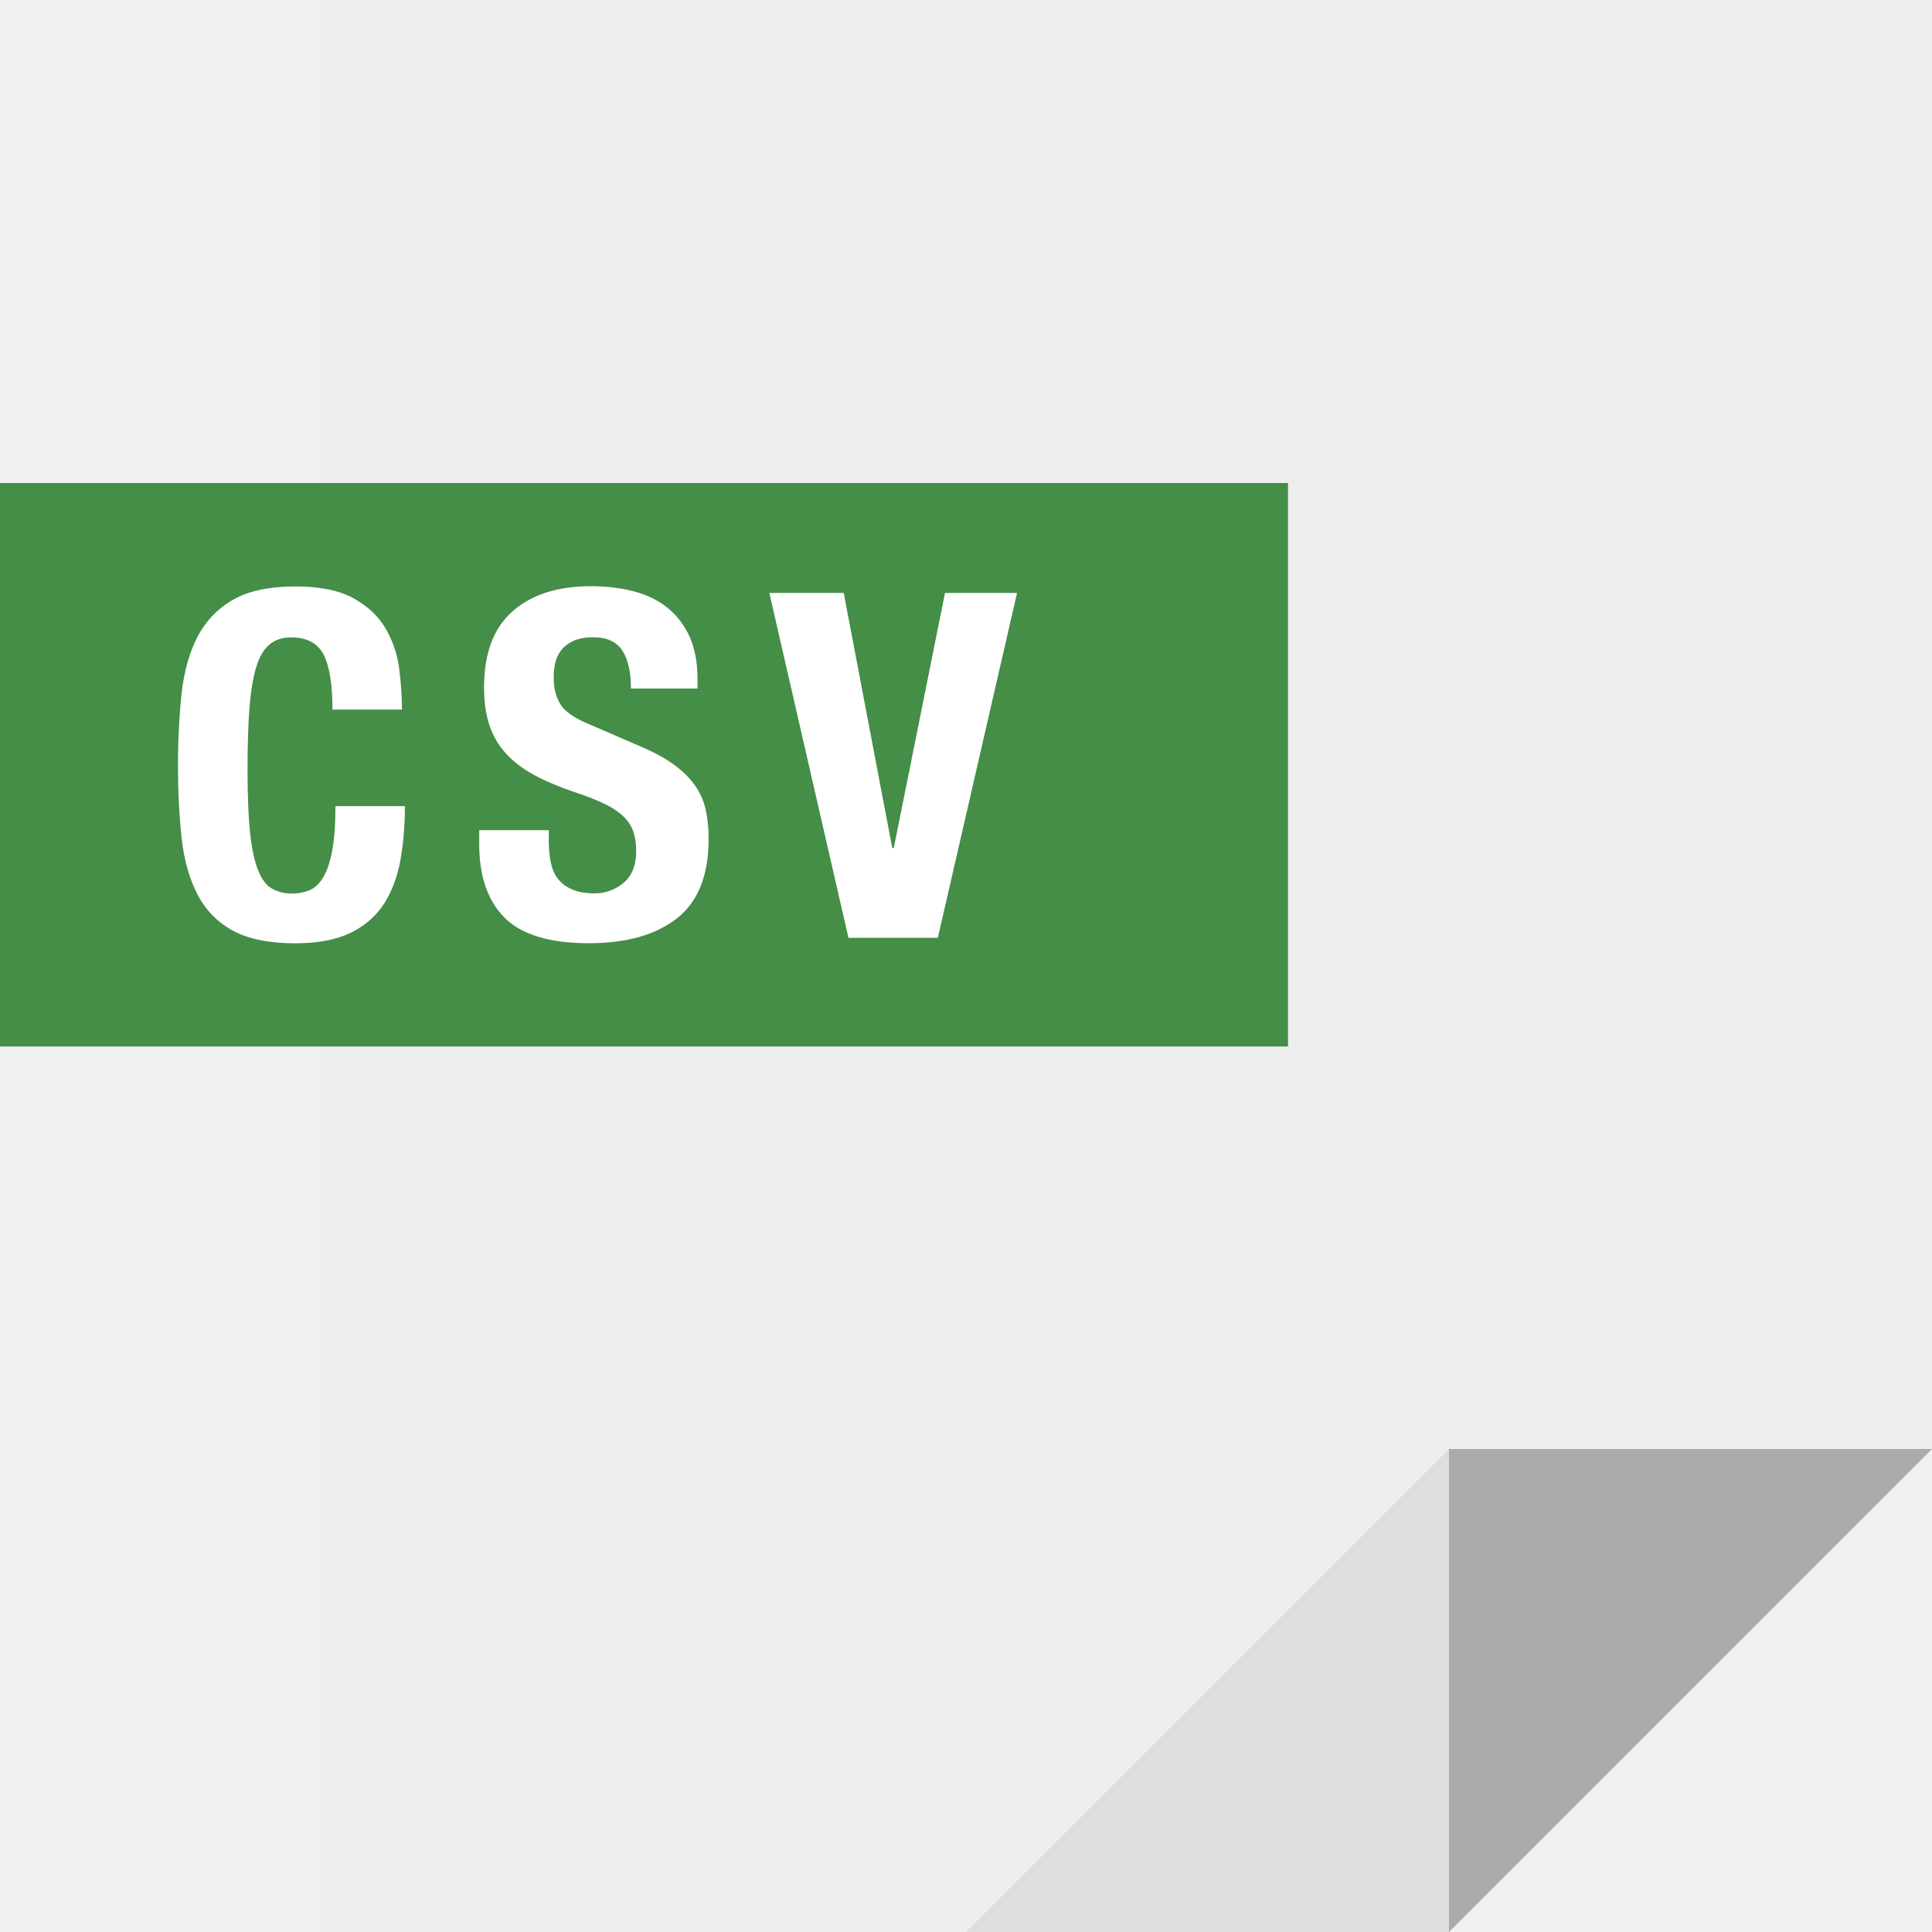
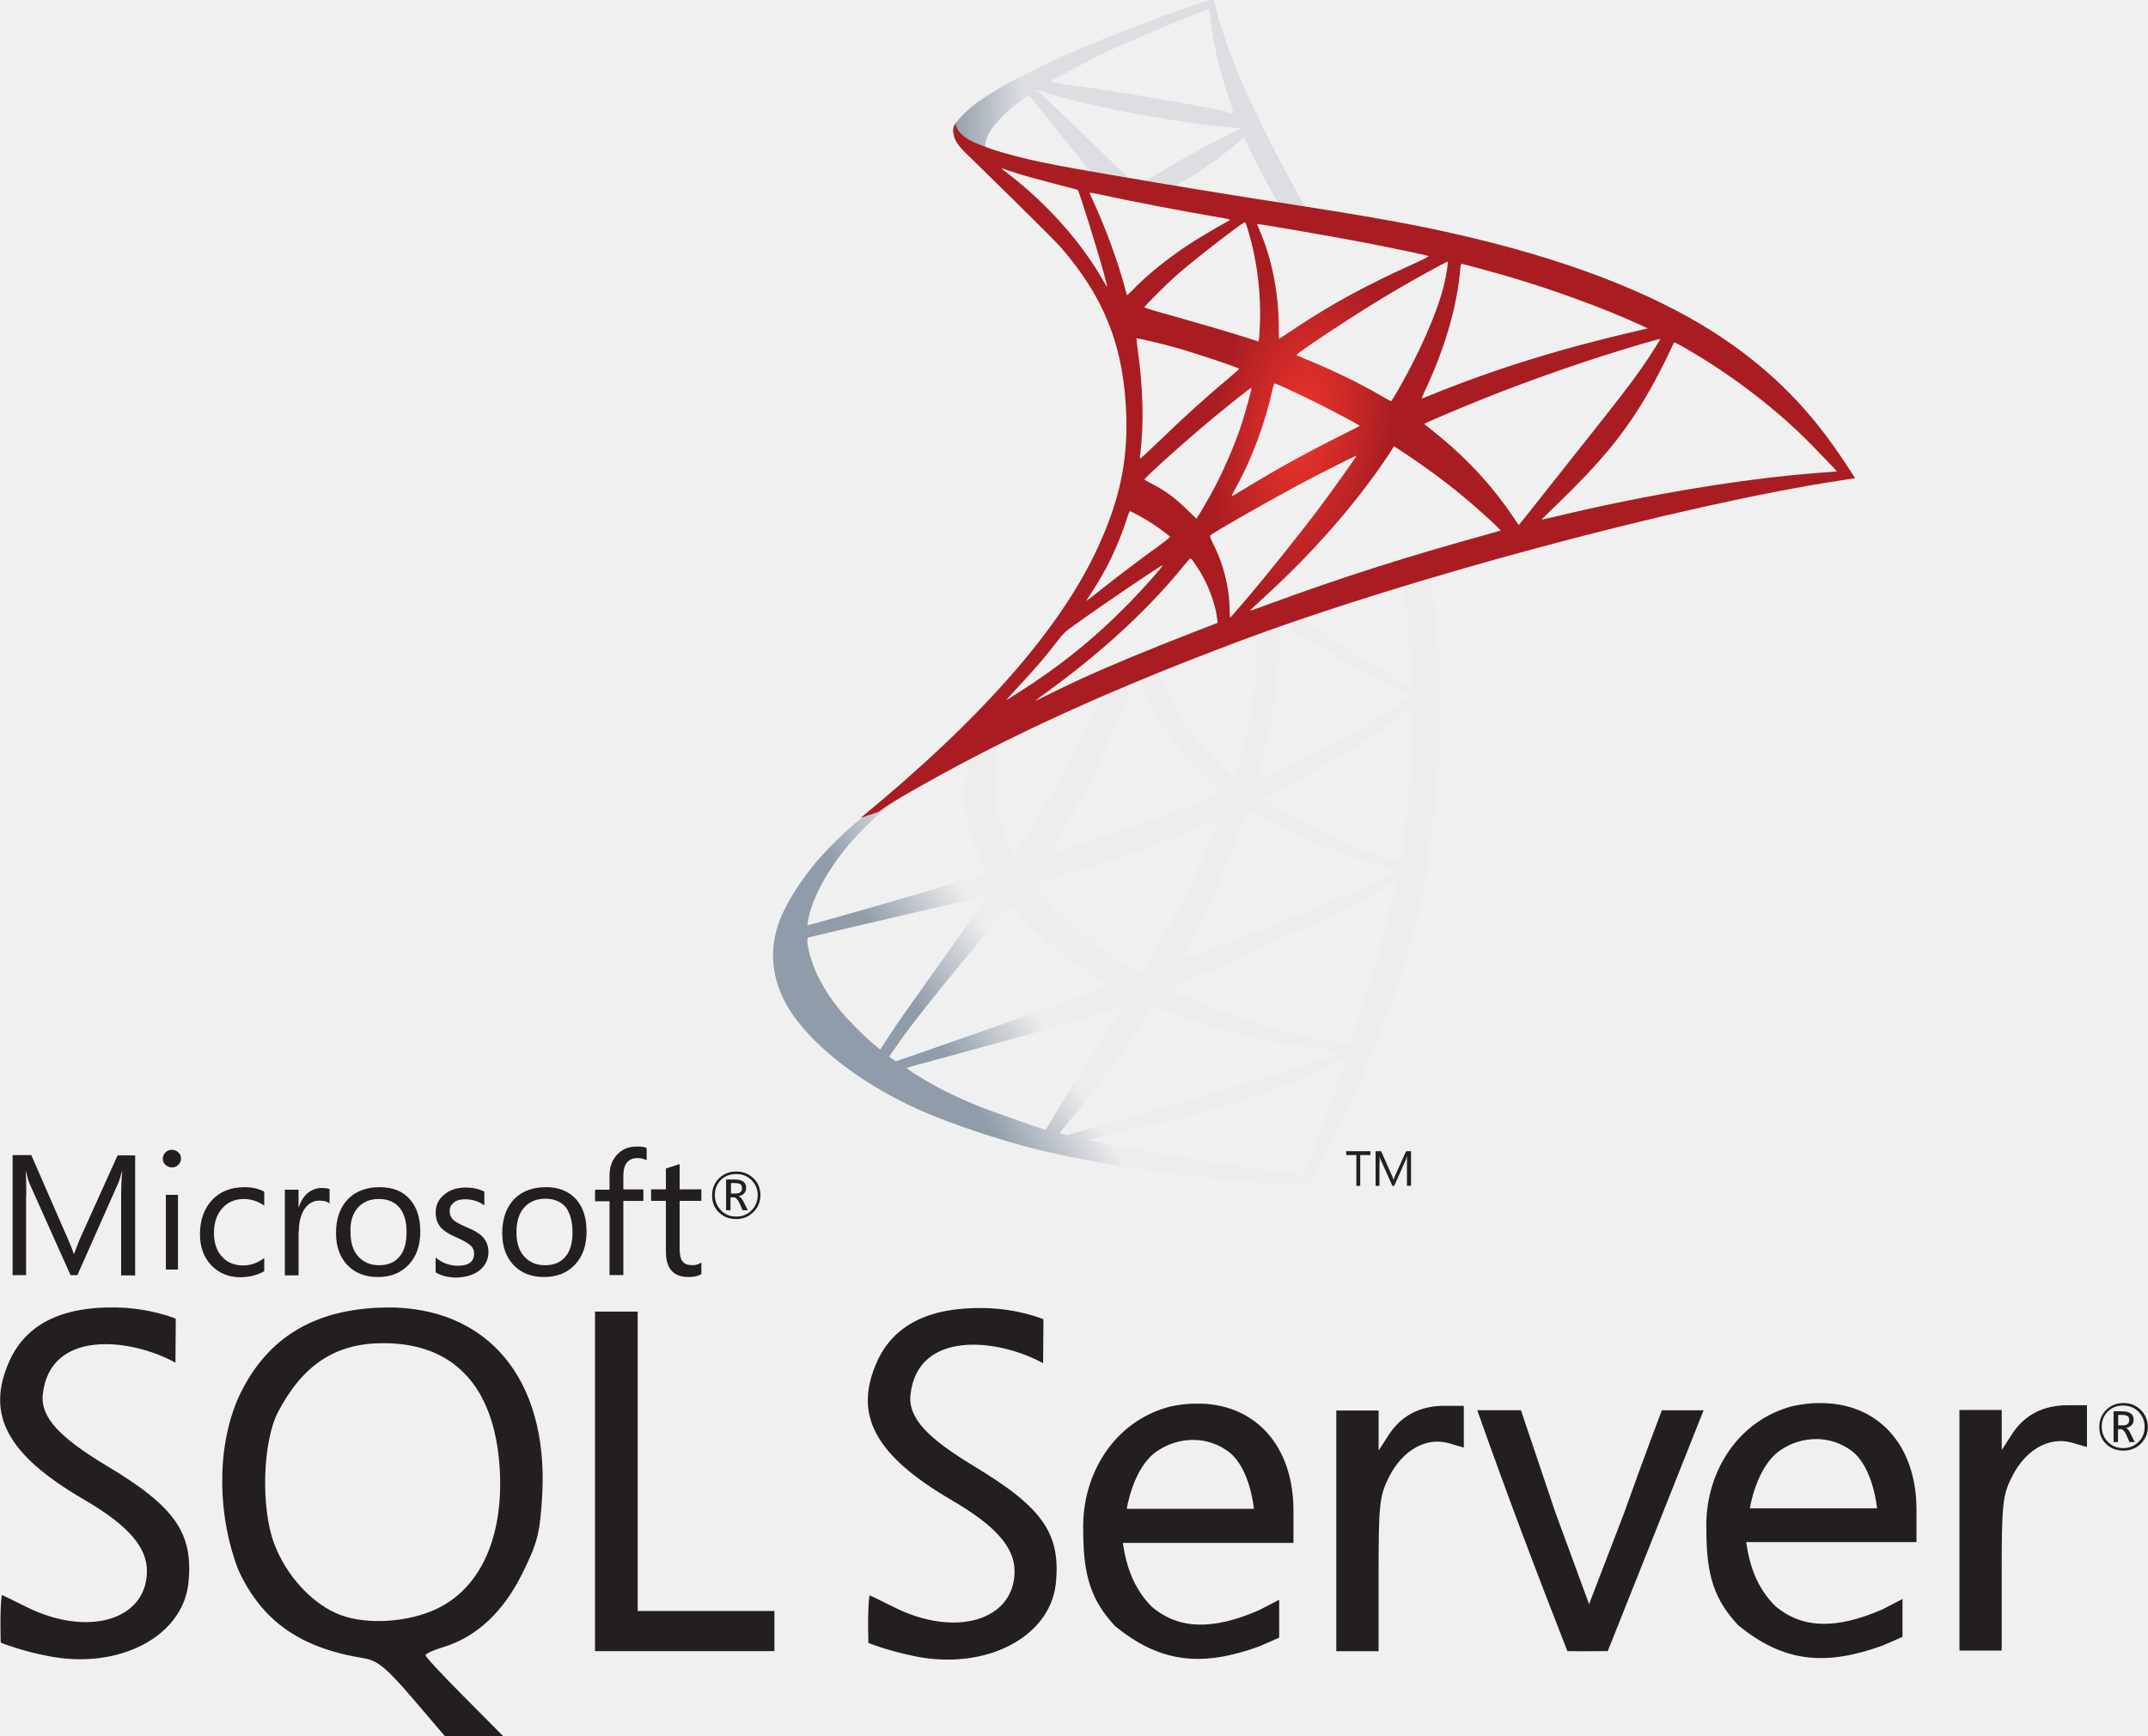
- <svg xmlns="http://www.w3.org/2000/svg" version="1.1" id="Capa_1" x="0px" y="0px" viewBox="0 0 384 384" style="enable-background:new 0 0 384 384;" xml:space="preserve">
-   <polygon style="fill:#EFEEEE;" points="64,0 64,384 288,384 384,288 384,0 " />
-   <polygon style="fill:#ABABAB;" points="288,288 288,384 384,288 " />
-   <polygon style="fill:#DEDEDD;" points="192,384 288,384 288,288 " />
-   <path style="fill:#448E47;" d="M0,96v112h256V96L0,96L0,96z" />
-   <g>
-     <path style="fill:#FFFFFF;" d="M64.32,130.112c-1.184-2.288-3.344-3.424-6.48-3.424c-1.728,0-3.152,0.464-4.272,1.408   c-1.12,0.928-2,2.416-2.64,4.496s-1.088,4.8-1.344,8.176c-0.272,3.36-0.384,7.472-0.384,12.336c0,5.184,0.176,9.376,0.528,12.576   c0.336,3.2,0.896,5.664,1.632,7.44s1.664,2.96,2.784,3.552c1.12,0.608,2.416,0.928,3.888,0.928c1.216,0,2.352-0.208,3.408-0.624   s1.968-1.248,2.736-2.496c0.784-1.248,1.392-3.008,1.824-5.28c0.448-2.272,0.672-5.264,0.672-8.976H80.48   c0,3.696-0.288,7.232-0.864,10.56s-1.664,6.24-3.216,8.736c-1.584,2.48-3.776,4.432-6.624,5.84   c-2.848,1.408-6.544,2.128-11.088,2.128c-5.168,0-9.312-0.848-12.368-2.496c-3.072-1.664-5.424-4.064-7.056-7.2   s-2.688-6.88-3.168-11.232c-0.464-4.336-0.72-9.152-0.72-14.384c0-5.184,0.256-9.968,0.72-14.352   c0.48-4.368,1.552-8.144,3.168-11.28c1.648-3.12,3.984-5.584,7.056-7.344c3.056-1.744,7.2-2.64,12.368-2.64   c4.944,0,8.816,0.8,11.664,2.4c2.848,1.6,4.976,3.632,6.368,6.096s2.304,5.12,2.64,7.968c0.352,2.848,0.528,5.52,0.528,8.016H66.08   C66.08,136,65.488,132.368,64.32,130.112z" />
-     <path style="fill:#FFFFFF;" d="M109.072,167.008c0,1.6,0.144,3.056,0.384,4.352c0.272,1.312,0.736,2.416,1.44,3.312   c0.704,0.912,1.664,1.616,2.848,2.128c1.168,0.496,2.672,0.768,4.448,0.768c2.128,0,4.016-0.688,5.712-2.064   c1.68-1.376,2.544-3.52,2.544-6.384c0-1.536-0.224-2.864-0.624-3.984c-0.416-1.12-1.104-2.128-2.064-3.008   c-0.976-0.912-2.24-1.712-3.792-2.448s-3.504-1.488-5.808-2.256c-3.056-1.024-5.712-2.16-7.968-3.376   c-2.24-1.2-4.112-2.624-5.616-4.272c-1.504-1.632-2.608-3.52-3.312-5.664c-0.704-2.16-1.056-4.624-1.056-7.456   c0-6.784,1.888-11.824,5.664-15.152c3.76-3.328,8.96-4.992,15.552-4.992c3.072,0,5.904,0.336,8.496,1.008s4.832,1.744,6.72,3.264   c1.888,1.504,3.36,3.424,4.416,5.744c1.04,2.336,1.584,5.136,1.584,8.4v1.92h-13.232c0-3.264-0.576-5.776-1.712-7.552   c-1.152-1.744-3.072-2.64-5.76-2.64c-1.536,0-2.816,0.24-3.84,0.672c-1.008,0.448-1.84,1.04-2.448,1.776s-1.04,1.616-1.264,2.576   c-0.24,0.96-0.336,1.952-0.336,2.976c0,2.128,0.448,3.888,1.344,5.328c0.896,1.456,2.816,2.784,5.76,3.984l10.656,4.608   c2.624,1.152,4.768,2.352,6.416,3.616c1.664,1.248,3.008,2.592,3.984,4.032c0.992,1.44,1.68,3.008,2.064,4.752   c0.384,1.712,0.576,3.648,0.576,5.744c0,7.232-2.096,12.496-6.288,15.792c-4.192,3.296-10.032,4.96-17.52,4.96   c-7.808,0-13.392-1.696-16.768-5.088c-3.36-3.392-5.024-8.256-5.024-14.592v-2.784h13.824L109.072,167.008L109.072,167.008z" />
-     <path style="fill:#FFFFFF;" d="M177.344,168.544h0.304l10.176-50.688h14.32L186.4,186.4h-17.76l-15.728-68.544h14.784   L177.344,168.544z" />
+ <svg xmlns="http://www.w3.org/2000/svg" width="2500" height="2021" viewBox="0 0 1478.201 1195.111">
+   <g transform="matrix(.569 0 0 .569 199.451 -82.735)">
+     <linearGradient id="a" gradientUnits="userSpaceOnUse" x1="-2901.952" y1="923.573" x2="-2061.249" y2="1420.331" gradientTransform="matrix(.1234 0 0 -.1234 1158.33 1550.273)">
+       <stop offset="0" stop-color="#909ca9" />
+       <stop offset="1" stop-color="#ededee" />
+     </linearGradient>
+     <path fill="url(#a)" d="M1410.773 814.195l-286.9 93.683-249.599 110.161-69.829 18.435c-17.784 16.916-36.431 34.049-56.599 51.397-22.119 19.082-42.72 36.433-58.553 49.008-17.564 13.88-43.587 39.902-56.814 56.38-19.735 24.721-35.348 50.96-42.071 71.13-11.928 36.433-6.07 73.297 16.916 107.346 29.492 43.369 88.261 87.606 156.785 117.749 34.916 15.4 93.683 35.132 137.92 46.19 73.512 18.651 215.771 38.819 294.054 41.857 15.828.65 37.082.65 37.947 0 1.737-1.088 13.881-24.289 27.979-53.129 48.142-98.238 82.838-190.402 101.703-269.119 11.276-47.706 20.166-111.246 26.019-186.492 1.521-21.036 2.169-91.514.868-115.37-1.953-39.033-5.423-70.692-10.84-101.703-.868-4.555-1.088-8.676-.652-8.892.865-.65 3.467-1.517 38.815-11.712l-7.153-16.912v-.005h.004zm-65.49 38.386c2.602 0 9.539 66.573 11.273 108.646.436 8.89.216 14.745-.216 14.745-1.733 0-36.649-20.599-61.583-36.212-21.687-13.663-62.888-40.988-69.393-46.192-2.173-1.517-1.957-1.733 15.828-7.807 30.14-10.194 101.706-33.18 104.091-33.18zm-146.161 48.143c1.953 0 6.937 2.816 18.865 10.191 44.671 27.974 105.393 61.805 131.415 73.083 8.022 3.469 8.887 2.166-9.542 14.746-39.468 26.889-88.697 53.344-148.983 80.018-10.624 4.771-19.514 8.456-19.73 8.456-.432 0 .865-5.418 2.598-11.925 14.53-54.001 22.772-108.647 23.208-152.452.216-21.687.216-21.687 2.169-22.334-.436.217-.22.217 0 .217zm-30.142 11.492c1.297 1.299.432 49.877-1.304 63.104-3.903 31.662-9.975 61.153-19.947 94.335-2.386 8.018-4.558 14.745-4.987 15.177-.872 1.083-30.581-27.975-40.339-39.251-16.916-19.518-30.141-39.035-39.9-58.117-4.988-9.759-12.793-28.84-12.144-29.492 3.469-2.385 117.753-46.622 118.621-45.756zm-141.826 55.731c.216 0 .432 0 .652.216.432.434 1.953 3.905 3.254 7.807 6.937 18.867 22.548 46.624 35.997 64.407 14.746 19.518 34.048 40.334 50.091 53.996 5.207 4.337 9.975 8.456 10.624 9.108 1.304 1.302 1.737 1.083-33.612 14.53-40.981 15.613-85.656 31.226-136.835 47.706a6825.474 6825.474 0 0 0-36.643 11.928c-1.955.652-1.303-.434 4.335-9.323 25.371-39.686 63.97-117.536 85.657-172.618 3.687-9.542 7.373-19.082 8.025-21.251.868-3.038 1.95-4.121 4.768-5.64 1.518-.43 3.038-.866 3.687-.866zm-43.367 17.999c.649.436-10.411 23.637-21.254 44.889-21.036 40.985-44.022 81.323-74.815 130.331-5.204 8.456-10.19 16.265-10.842 17.132-1.083 1.519-1.519 1.083-4.988-5.638-7.373-14.53-13.447-33.181-16.699-50.313-3.254-16.916-2.602-46.406 1.086-64.621 2.816-13.444 2.602-13.227 9.107-16.481 27.757-14.095 117.537-56.166 118.405-55.299zm374.073 15.182v9.107c0 48.359-5.204 114.716-12.797 163.077-1.301 8.456-2.389 15.393-2.602 15.613 0 0-6.288-1.733-13.661-3.905-32.527-10.193-67.875-25.156-99.754-42.718-21.038-11.494-51.612-30.363-50.743-31.231.213-.215 9.323-4.986 19.947-10.625 42.509-22.118 83.274-45.972 118.622-69.609 13.229-8.892 33.176-23.202 37.518-27.107l3.47-2.602zm-537.802 64.185c.867 0 .65 1.735-.651 9.542-.868 5.64-1.951 16.049-2.382 23.202-1.739 31.662 3.469 55.084 19.082 87.177 4.337 8.892 7.809 16.265 7.589 16.48-1.519 1.303-145.074 43.375-190.183 55.734-13.444 3.685-25.152 6.939-26.024 7.153-1.515.436-1.733.22-1.083-3.47 4.987-31.875 29.276-73.512 63.104-108.644 22.554-23.419 40.554-37.08 71.347-54.648 22.119-12.575 56.165-31.439 58.767-32.309.002-.217.218-.217.434-.217zm338.295 60.503c.216-.216 5.42 2.605 11.708 6.29 46.408 26.891 111.03 51.83 166.108 64.623l4.991 1.086-6.941 3.899c-28.84 16.049-123.606 55.515-220.538 91.732-14.098 5.202-27.975 10.409-30.581 11.492-2.602 1.083-4.988 1.735-4.988 1.519 0-.22 3.906-7.809 8.89-17.132 27.107-50.744 54.433-112.547 68.311-155.485 1.739-4.12 2.82-7.805 3.04-8.024zm-34.48 11.278c.22.221-1.517 4.771-3.687 9.975-18.865 45.756-43.59 95.636-75.249 151.583-8.022 14.314-14.746 25.808-14.966 25.808-.213 0-6.721-3.906-14.527-8.676-45.976-28.192-86.743-62.888-113.414-96.501l-3.905-4.771 19.732-5.422c70.696-19.298 130.762-40.116 190.4-65.704 8.459-3.471 15.4-6.292 15.616-6.292zm214.253 74.815s.217.217 0 0c.216 4.988-10.844 49.661-19.953 81.969-7.589 27.107-14.098 48.361-26.022 85.874-5.204 16.485-9.755 30.143-9.975 30.143-.216 0-1.517-.216-2.818-.647-64.405-11.714-122.089-27.977-176.303-49.661-15.182-6.074-36.866-15.833-38.167-16.916-.432-.438 12.58-6.506 29.06-13.663 98.669-43.154 201.024-92.164 236.153-113.196 4.119-2.603 7.373-3.903 8.025-3.903zm-494.646 16.916c.434.432-27.107 40.118-65.709 94.114-13.444 18.867-29.057 40.985-34.911 49.225-5.856 8.241-14.746 21.253-19.734 29.06l-9.112 14.096-9.759-8.24c-11.494-9.544-31.442-29.927-40.333-41.204-18.651-23.201-31.226-47.706-36.214-70.04-2.386-10.411-2.386-15.618-.22-16.265 3.252-.867 61.153-14.53 115.37-27.11 30.143-6.937 65.054-15.177 77.632-18.213 12.579-3.041 22.774-5.423 22.99-5.423zm27.756 10.626l6.937 7.806c31.231 34.914 63.108 60.724 101.708 83.272 6.941 3.906 12.144 7.373 11.708 7.594-1.514 1.083-134.016 48.136-195.385 69.389-34.478 12.143-62.888 21.901-63.102 21.901-.216 0-2.169-1.299-4.341-2.818l-3.901-2.82 6.288-9.106c20.383-29.493 45.976-61.803 101.707-129.028l38.381-46.19zm173.053 123.822c.213-.215 9.755 3.252 21.464 7.594 28.195 10.624 50.527 17.345 80.456 24.936 36.866 9.326 90.211 18.434 121.657 21.035 4.771.432 7.373.868 6.505 1.519-1.521.868-33.395 11.494-56.816 18.867-37.302 11.708-151.149 45.32-243.962 71.995-17.132 4.987-31.879 9.108-32.746 9.323-2.166.436-9.325-1.519-9.325-2.386 0-.431 5.204-7.153 11.494-14.527 31.225-37.3 62.238-78.935 88.044-118.403 7.154-10.846 13.229-19.736 13.229-19.953zm-38.17 1.087c.216.216-15.179 24.936-42.066 67.439-11.496 17.999-24.291 38.383-28.846 45.54-4.337 6.939-10.842 17.784-14.527 23.854l-6.29 11.061-3.252-.868c-7.809-2.169-62.672-21.471-77.202-27.325-18-7.157-36.649-15.829-50.529-23.202-17.346-9.326-39.03-23.206-37.297-23.637.433-.216 30.143-8.243 65.922-17.999 94.984-25.809 147.678-40.77 182.161-51.612 6.29-1.952 11.71-3.471 11.926-3.251zm269.985 63.318h.216c.868 2.171-34.26 99.755-47.06 130.547-2.815 6.939-3.896 8.677-5.417 8.456-3.687-.213-54.646-7.37-85.66-11.925-53.994-8.24-144.641-24.073-167.409-29.275l-5.204-1.083 32.307-7.378c69.396-15.613 102.791-24.069 136.619-34.478 42.722-13.011 85.011-29.276 127.729-49.225 6.722-3.037 12.361-5.422 13.879-5.639z" />
+     <linearGradient id="b" gradientUnits="userSpaceOnUse" x1="-2882.7" y1="10288.81" x2="-2206.249" y2="10288.81" gradientTransform="matrix(.1234 0 0 -.1234 1158.33 1550.273)">
+       <stop offset="0" stop-color="#939fab" />
+       <stop offset="1" stop-color="#dcdee1" />
+     </linearGradient>
+     <path fill="url(#b)" d="M1114.983 145.414c-4.771-.647-81.757 27.11-131.415 47.275-67.01 27.327-119.052 53.351-151.148 75.899-11.925 8.461-26.891 23.422-29.273 29.276-.867 2.169-1.303 4.771-1.303 7.373l29.06 27.541 69.175 22.119 164.594 29.493 188.228 32.312 1.953-16.264c-.649 0-1.085-.216-1.73-.216l-24.728-3.905-4.984-8.89c-25.59-45.107-53.781-101.056-70.261-138.789-12.793-29.276-24.938-63.102-31.662-87.391-3.687-14.746-4.119-15.613-6.501-15.829v-.005h-.005zm-3.474 11.063h.223c.213.214 1.081 6.29 1.95 13.442 3.683 30.364 10.411 59.635 21.035 91.297 8.022 23.855 8.022 22.555-1.301 19.734-22.119-6.07-121.221-23.202-193-33.177-11.494-1.519-21.253-3.036-21.253-3.252-.867-.867 51.827-28.41 75.031-39.25 29.709-13.665 111.246-47.711 117.315-48.794zm-209.047 97.15l8.461 2.816c45.97 15.616 161.551 37.736 225.31 42.94 7.154.651 13.229 1.303 13.442 1.303.216.216-5.852 3.469-13.661 7.154-30.79 15.397-64.621 34.264-88.042 48.794-6.937 4.335-13.229 7.807-14.094 7.807-.868 0-5.42-.868-10.191-1.519l-8.674-1.303-21.683-21.253c-38.167-37.08-68.094-65.704-79.588-76.549l-11.28-10.19zm-8.671 6.721l30.576 38.168c16.696 21.035 33.611 41.635 37.301 46.187 3.683 4.557 6.721 8.245 6.505 8.461-.868.65-44.236-7.809-67.226-13.011-23.637-5.423-33.395-8.025-47.924-12.577l-11.928-3.905v-3.038c.216-14.53 18.651-36.214 49.877-58.331l2.819-1.954zm259.791 52.046c.869 0 1.95 1.951 4.552 7.806 7.373 16.263 30.364 60.07 35.997 68.526 1.74 2.822 4.771 3.038-25.802-1.95-73.512-11.93-97.152-15.829-97.152-16.263 0-.216 2.169-1.735 4.988-3.254 22.771-12.575 45.756-28.624 66.142-45.756 4.988-4.121 9.542-8.024 10.407-8.676.216-.433.652-.649.868-.433z" />
+     <radialGradient id="c" cx="-14217.448" cy="7277.705" r="898.12" gradientTransform="matrix(-.1185 -.0178 -.036 .237 -198.955 -1314.415)" gradientUnits="userSpaceOnUse">
+       <stop offset="0" stop-color="#ee352c" />
+       <stop offset="1" stop-color="#a91d22" />
+     </radialGradient>
+     <path fill="url(#c)" d="M804.66 294.828s-4.768 7.593-.215 18.87c2.822 6.937 11.061 15.393 20.384 24.069 0 0 96.5 94.114 108.211 107.561 53.344 61.585 76.549 122.305 78.718 206.012 1.301 53.78-8.894 101.054-34.264 155.919-45.106 98.453-140.307 207.098-287.117 327.67l21.472-7.157c13.878-10.411 32.745-21.467 76.982-45.756 102.137-55.952 217.071-107.346 358.028-160.258 202.971-76.335 536.715-165.681 726.676-194.736l19.737-3.038-3.038-4.771c-17.345-26.891-29.276-43.587-43.59-61.369-41.633-51.612-92.157-93.463-153.964-128.161-85.007-47.489-194.956-84.571-334.173-112.112-26.239-5.207-83.923-15.181-130.763-22.337-99.321-15.393-163.51-26.021-234.203-38.165-25.37-4.339-63.323-10.843-88.478-16.263-13.011-2.822-37.947-8.676-57.464-15.398-15.613-6.075-38.168-12.147-42.939-30.58zm55.952 54.216c.214-.214 3.683 1.083 8.24 2.602 8.24 2.816 18.865 6.07 31.446 9.542a1599.47 1599.47 0 0 0 28.624 7.589c13.011 3.251 23.852 6.288 24.068 6.288 1.521 1.519 23.424 71.558 30.797 98.449 2.815 10.195 4.988 18.867 4.771 18.867-.223.22-2.605-3.469-5.423-8.456-25.373-44.673-65.491-89.995-111.899-126.428-6.069-4.333-10.624-8.237-10.624-8.453zm106.692 29.492c1.085 0 5.856.651 11.708 1.951 36.866 8.24 103.008 20.818 145.293 27.975 7.157 1.083 12.797 2.387 12.797 2.818 0 .436-2.605 1.951-5.859 3.688-7.153 3.685-35.997 20.815-45.536 27.322-24.073 16.047-45.756 33.395-61.371 49.008-6.288 6.29-11.712 11.494-11.712 11.494s-1.297-3.685-2.386-8.242c-7.802-30.143-24.069-74.816-38.815-106.258-2.386-4.986-4.339-9.541-4.339-9.973 0 .433 0 .217.22.217zm187.795 35.781c1.301.432 3.47 7.806 7.806 24.069 8.025 31.446 11.712 66.576 10.411 99.321-.436 9.108-.868 17.564-1.304 18.651l-.649 2.166-11.276-3.685c-23.204-7.373-60.935-18.435-93.245-27.541-18.436-4.988-33.395-9.542-33.395-9.975 0-1.303 26.891-28.192 38.383-38.383 21.898-19.303 81.316-65.275 83.269-64.623zm14.963 2.166c.652-.647 89.779 14.746 130.331 22.554 30.145 5.854 73.948 14.963 76.549 16.049 1.301.432-3.254 3.034-17.784 9.539-57.248 25.808-99.754 49.008-142.036 77.202-11.06 7.373-20.386 13.444-20.602 13.444-.216 0-.433-6.287-.433-13.878 0-41.201-8.241-82.838-23.424-117.968-1.517-3.47-2.818-6.722-2.601-6.942zm230.516 45.542c.652.65-2.169 18.217-4.771 28.624-7.806 32.312-28.84 80.24-54.643 125.343-4.558 8.024-8.677 14.53-9.114 14.746-.429.216-6.285-3.038-13.009-6.941-25.154-14.746-53.778-28.624-85.007-41.637-8.671-3.685-16.263-6.723-16.48-7.153-1.521-1.303 68.308-47.493 105.174-69.612 29.276-17.781 76.982-44.239 77.85-43.37zm16.48 2.601c1.953 0 41.421 10.844 62.019 16.916 50.963 15.181 109.512 36.648 147.679 53.996l15.828 7.159-11.056 2.6c-93.245 21.467-173.049 46.192-250.034 77.418-6.289 2.602-11.928 4.771-12.357 4.771-.436 0 1.733-4.987 4.552-11.061 23.204-49.225 38.167-100.62 41.85-144.427.221-4.121.867-7.372 1.519-7.372zm-392.938 90.213c.649-.652 30.793 6.506 47.057 11.056 24.721 6.942 77.198 24.505 77.198 25.808 0 .216-5.853 5.204-12.79 11.278-28.408 23.637-55.734 48.572-88.481 80.234-9.759 9.328-17.997 16.917-18.429 16.917-.436 0-.649-1.304-.436-3.038 4.987-36.433 3.906-83.272-3.034-130.763-.653-6.074-1.302-11.276-1.085-11.492zm633.433.652c.429.431-13.881 22.984-22.988 35.777-13.009 18.649-32.098 43.375-75.252 97.588-22.765 28.622-48.358 60.936-56.812 71.778-8.678 10.842-15.831 19.948-16.051 19.948-.216 0-3.031-3.901-6.069-8.671-24.289-36.433-53.349-68.311-87.829-96.935-6.505-5.423-13.658-11.278-16.044-13.013-2.386-1.734-4.339-3.469-4.339-3.685 0-.649 36.862-16.483 64.841-27.757 49.01-19.952 115.794-43.805 165.892-59.203 26.24-8.239 54.215-16.263 54.651-15.827zm16.696 4.334c.865-.215 6.072 2.387 12.361 6.07 52.697 30.143 104.305 68.962 145.077 108.864 11.492 11.278 39.9 40.77 39.464 40.986 0 0-9.975.867-21.683 1.733-91.296 6.942-208.178 26.239-320.511 53.345-7.589 1.733-14.31 3.252-14.746 3.252-.429 0 8.025-8.456 18.653-18.647 65.922-63.538 96.067-103.656 131.628-175.22 4.986-10.623 9.325-19.731 9.757-20.383-.216 0-.216 0 0 0zm-482.936 49.446c3.038.647 31.229 13.88 52.48 24.503 19.517 9.755 48.794 25.372 50.311 26.671.216.216-10.195 5.638-22.984 11.928-40.772 20.384-75.684 39.682-112.118 61.802-10.408 6.29-19.082 11.497-19.298 11.497-.868 0-.652-.872 5.204-11.497 19.518-35.561 35.129-78.065 44.023-119.486.864-3.252 1.733-5.418 2.382-5.418zm-28.192 5.202c.652.652-6.721 27.323-11.273 41.853-8.894 27.541-23.856 62.02-38.383 88.043-3.474 6.069-8.677 14.961-11.496 19.948l-5.42 8.674-12.144-11.707c-14.094-13.663-25.59-22.12-40.333-29.712-5.859-3.033-10.411-5.638-10.411-6.069 0-1.735 37.082-35.347 65.49-59.635 20.383-17.566 63.321-52.045 63.97-51.395zm172.404 70.913l10.627 6.937c24.282 15.833 52.906 36.866 74.813 55.298 12.357 10.19 36.21 31.662 40.985 36.866l2.598 2.822-17.561 4.986c-99.321 27.538-176.087 52.043-265.649 85.007-9.975 3.685-18.433 6.721-19.085 6.721-1.297 0-2.385 1.083 19.954-19.519 57.251-52.691 107.992-110.812 145.726-167.411l7.592-11.707zm-45.324 11.276c.432.432-29.276 42.284-47.06 65.922-21.251 28.192-58.985 75.465-85.007 106.256-10.84 12.797-20.163 23.422-20.599 23.64-.652.216-.868-3.036-.868-8.024 0-26.242-6.721-54.216-18.433-78.068-4.988-9.975-5.856-12.361-4.768-13.444 4.119-3.688 67.223-39.686 107.123-61.153 26.89-14.312 68.956-35.563 69.612-35.129zm-274.107 67.225c.652 0 5.64 2.6 11.279 5.638 13.878 7.589 26.239 16.046 37.298 25.156.432.432-5.204 4.988-12.577 10.406-20.602 14.746-51.828 38.385-70.041 52.915-19.088 15.18-19.734 15.613-17.568 12.361 14.314-21.903 21.467-34.264 29.06-50.093 6.721-14.094 13.442-30.793 18.213-45.323 1.734-6.289 3.904-11.06 4.336-11.06zm73.083 57.248c1.081-.214 2.386 1.735 8.238 10.411 12.361 18.429 21.903 43.154 24.292 63.104l.429 4.339-29.705 11.494c-53.133 20.599-102.139 40.985-135.322 56.162-9.322 4.339-25.587 12.144-36.211 17.352-10.627 5.418-19.301 9.539-19.301 9.323s6.721-5.204 14.961-11.278c64.844-47.055 121.007-98.669 163.076-150.279 4.555-5.423 8.677-10.411 9.107-10.627l.436-.001zm-33.612 8.242c.868.867-23.853 28.84-40.768 45.971-41.853 42.723-83.273 76.12-134.669 108.649-6.505 4.119-12.359 7.804-13.011 8.24-1.519.867.432-1.303 22.986-25.808 14.314-15.397 25.155-28.408 37.516-44.453 8.24-10.624 9.759-12.143 21.688-20.604 31.878-22.987 105.39-72.864 106.258-71.995z" />
  </g>
+   <path fill="#231F1F" d="M265.747 900.102c-2.276 0-4.553.217-6.809.217-45.975 2.45-76.983 22.683-95.113 62.195-15.506 35.735-13.813 82.446.174 118.4 16.265 35.131 42.547 53.672 86.416 60.675 9.282 1.52 15.506 6.616 33.483 27.606l22.12 25.915h40.118l-26.676-26.892c-14.746-14.745-26.673-27.584-26.673-28.712 0-1.127 5.641-3.599 12.469-5.68 22.51-6.812 41.203-24.202 54.279-50.854 10.583-21.402 12.102-28.018 13.619-54.646 3.969-79.26-37.82-128.813-107.409-128.247l.002.023zm35.173 207.27c-19.517 9.453-47.857 11.34-66.356 4.553-19.127-7.025-37.646-26.889-45.975-49.377-9.259-24.591-7.937-69.956 2.646-90.386 17.023-32.528 39.534-47.49 72.43-47.49 48.792 0 76.549 29.884 80.171 86.048 2.863 46.885-12.838 82.058-42.895 96.632l-.021.02zm693.025-139.568c-16.828 0-29.709 6.811-38.385 20.231l-6.809 10.627v-27.628h-29.123v165.678h29.104v-52.956c0-48.424.604-54.084 7.371-67.335 9.326-18.172 25.371-27.234 40.879-22.897l10.408 3.036v-28.712h-13.445v-.044zm-171.098-1.519c-5.705 0-11.756.76-17.781 2.084-38.971 10.19-60.938 47.489-59.594 85.873 0 32.139 6.244 48.206 21.752 65.057 31.77 26.065 60.502 28.146 99.275 14.161 6.615-2.819 13.814-6.072 13.814-6.072v-26.065l-13.814 7.156c-31.379 13.661-55.016 13.661-73.949-2.43-12.076-12.296-17.391-27.042-19.84-43.868h117.426v-22.339c0-45.539-27.41-74.294-67.313-73.557h.024zm-47.492 72.647s4.338-28.407 20.428-39.554c7.744-5.466 16.633-8.11 25.328-8.11 8.719 0 17.414 2.818 24.592 8.306 14.748 11.341 17.219 39.143 17.219 39.143h-87.566v.215h-.001zm-702.111-29.881c-31.573-19.128-45.582-32.921-43.869-49.185 4.9-44.997 60.503-38.773 91.295-21.749l.219-30.272s-17.024-7.373-41.421-7.764c-37.429-.564-61.63 11.709-72.97 36.691-16.656 36.865-1.908 64.665 51.396 95.677 29.925 17.412 43.152 32.528 43.152 49.008 0 34.047-41.05 45.931-83.401 24.57-8.716-4.337-16.09-7.959-16.48-7.959-1.519 9.651-.736 32.745-.736 32.745s13.012 5.466 32.527 9.236c48.4 9.65 92.445-13.054 96.608-49.919 3.622-34.609-8.893-52.761-56.318-81.104l-.002.025zm1178.454-43.155c-5.682 0-11.711.78-18 2.103-38.924 10.192-60.85 47.492-59.354 85.876 0 32.095 6.225 48.011 21.729 64.838 31.771 26.089 60.504 28.191 99.473 14.184 6.592-2.818 13.77-6.026 13.77-6.026v-26.109l-13.791 7.197c-31.443 13.619-55.082 13.619-73.947-2.471-12.145-12.274-17.414-26.847-19.865-43.871h117.232v-22.336c0-45.321-27.412-74.099-67.313-73.339l.066-.046zm-47.492 72.646s4.381-28.365 20.449-39.729c7.721-5.485 16.611-8.132 25.307-8.132 8.674 0 17.414 2.819 24.594 8.327 14.746 11.342 17.219 39.338 17.219 39.338h-87.545l-.024.196zm-533.809-29.123c-31.573-19.083-45.54-32.92-43.848-49.185 4.9-45.02 60.504-38.773 91.296-21.749l.218-30.272s-17.024-7.374-41.421-7.722c-37.429-.563-61.63 11.711-72.991 36.692-16.633 36.864-1.692 64.666 51.437 95.677 29.884 17.393 43.111 32.312 43.111 48.792 0 34.047-41.029 46.126-83.381 24.569-8.674-4.337-16.046-7.916-16.48-7.916-1.519 9.649-.736 32.746-.736 32.746s12.858 5.27 32.31 9.237c48.445 9.672 92.51-13.012 96.653-49.877 3.6-34.437-8.891-52.587-56.167-80.952v-.04zm752.421-42.005c-16.828 0-29.859 6.829-38.383 20.254l-6.811 10.582v-27.583h-29.123V1136.3h29.102v-52.954c0-48.403.584-54.085 7.375-67.313 9.324-18.15 25.369-27.235 40.875-22.878l10.408 3.035v-28.775h-13.443zm-984.021 41.05V902.941h-29.361v233.728h123.478v-27.604h-94.116v-100.601zm679.015 32.896l-24.201 62.975-23.27-63.322-23.637-70.173h-30.055c19.475 55.212 40.658 111.376 62.02 165.829 9.26.216 18.541 0 27.799 0l32.682-82.058 33.287-83.75h-28.732s-12.688 33.266-25.914 70.521l.021-.022zM506.455 839.251c4.728 0 8.674-1.516 11.927-4.769 3.208-3.211 4.9-6.984 4.9-11.711 0-4.728-1.692-8.675-4.9-11.711-3.253-3.035-7.005-4.555-11.711-4.555-4.769 0-8.717 1.52-11.927 4.728-3.252 3.211-4.727 7.158-4.727 11.712 0 4.771 1.519 8.716 4.727 11.711 3.037 3.034 6.984 4.553 11.711 4.553v.042zm-10.408-26.889c2.818-2.818 6.245-4.121 10.625-4.121 4.121 0 7.548 1.303 10.411 4.121 2.819 2.819 4.337 6.245 4.337 10.409 0 4.163-1.518 7.764-4.337 10.582-2.862 2.817-6.29 4.163-10.411 4.163-4.185 0-7.59-1.301-10.408-4.163-2.819-2.818-4.337-6.419-4.337-10.582 0-4.164 1.301-7.589 4.12-10.409zm7.003 11.928h1.908c1.346 0 2.668 1.3 3.795 3.773l2.279 5.116h3.577l-2.818-5.683c-1.149-2.275-2.276-3.598-3.6-3.969 1.67-.39 2.992-.953 3.947-2.082.952-.974 1.3-2.298 1.3-3.795 0-1.734-.542-3.034-1.69-3.989-1.302-1.084-3.384-1.669-6.074-1.669h-6.026v21.187h3.035v-8.891l.367.002zm0-9.846h2.647c1.908 0 3.253.39 3.99.953.716.564.911 1.303.911 2.646 0 2.45-1.52 3.601-4.337 3.601h-3.252v-7.2h.041zm-485.018 7.958c0-7.373-.216-12.858-.39-16.09h.174c.758 3.814 1.691 6.657 2.45 8.543l28.19 62.975h4.728l28.19-63.538c.761-1.733 1.52-4.337 2.452-7.959h.216c-.563 6.29-.758 11.754-.758 16.112v55.581h9.648v-82.622h-12.1L54.919 852.87c-.955 2.276-2.278 5.683-3.969 10.193h-.392c-.563-2.234-1.886-5.639-3.772-9.803l-25.33-58.053H8.598v82.621h9.281v-55.385l.153-.041zm96.045.154h8.329v51.458h-8.329v-51.458zm4.164-18.868c1.736 0 3.21-.587 4.337-1.734 1.15-1.129 1.91-2.603 1.91-4.337 0-1.692-.565-3.211-1.887-4.337-1.171-1.15-2.668-1.737-4.381-1.737-1.69 0-3.208.587-4.338 1.737-1.146 1.126-1.907 2.645-1.907 4.337 0 1.887.586 3.208 1.907 4.337 1.304 1.147 2.647 1.734 4.338 1.734h.021zm63.54 71.455v-9.066c-4.555 3.405-9.456 5.098-14.53 5.098-6.07 0-10.995-2.081-14.595-6.07-3.577-3.947-5.485-9.436-5.485-16.266 0-7.156 1.908-12.84 5.854-17.177 3.795-4.163 8.719-6.245 14.748-6.245 4.922 0 9.647 1.52 14.009 4.557v-9.65c-3.968-2.082-8.5-3.037-13.619-3.037-9.456 0-16.827 3.037-22.335 8.894-5.466 5.854-8.285 13.813-8.285 23.42 0 8.543 2.45 15.722 7.548 21.209 5.312 5.637 12.102 8.5 20.428 8.5 6.438-.178 11.707-1.523 16.262-4.167zm23.831-27.433c0-6.788 1.518-12.273 4.337-16.049 2.647-3.403 5.855-5.116 9.65-5.116 3.21 0 5.486.585 7.155 1.908v-9.846c-1.3-.563-3.187-.758-5.637-.758-3.405 0-6.439 1.146-9.107 3.253-2.819 2.231-5.074 5.638-6.397 9.975h-.216v-12.08h-9.433v58.985h9.454V847.71h.194zm54.279 31.443c8.892 0 16.048-2.863 21.36-8.543 5.29-5.641 7.936-13.229 7.936-22.686 0-9.647-2.427-17.021-7.372-22.51-4.9-5.483-11.711-8.132-20.603-8.132s-16.048 2.647-21.36 7.764c-5.681 5.641-8.674 13.599-8.674 23.813 0 8.891 2.429 16.265 7.548 21.751 5.29 5.68 12.295 8.521 21.165 8.521v.022zm-13.445-48.055c3.6-3.795 8.329-5.683 14.182-5.683 6.074 0 10.627 1.888 14.01 5.683 3.404 3.969 5.097 9.63 5.097 17.197 0 7.198-1.519 12.859-4.729 16.654-3.208 3.969-7.936 6.071-14.183 6.071-6.071 0-10.777-2.104-14.377-6.071-3.577-3.99-5.291-9.456-5.291-16.654-.368-7.156 1.519-13.01 5.291-17.197zm84.141 42.916c3.599-3.208 5.509-7.155 5.509-12.102 0-4.337-1.52-7.936-4.338-10.777-2.3-2.275-5.854-4.337-10.994-6.419-4.556-1.906-7.374-3.6-8.893-4.923-1.517-1.517-2.45-3.402-2.45-6.071 0-2.45.955-4.337 2.821-5.855 1.908-1.516 4.337-2.253 7.59-2.253 5.096 0 9.454 1.343 13.443 4.185v-9.456c-3.816-1.906-7.958-2.817-12.686-2.817-6.071 0-11.189 1.671-14.964 4.899-3.969 3.212-5.854 7.375-5.854 12.274 0 4.337 1.3 7.938 3.771 10.582 2.082 2.256 5.641 4.556 10.583 6.614 4.729 2.083 7.938 3.968 9.65 5.485 1.691 1.52 2.45 3.405 2.45 5.641 0 5.506-3.772 8.349-11.146 8.349-5.682 0-10.776-1.866-15.333-5.638v10.189c4.121 2.475 9.066 3.601 14.53 3.601 7.005-.368 12.49-2.081 16.264-5.486l.047-.022zm45.019-56.73c-8.893 0-16.048 2.647-21.361 7.764-5.638 5.641-8.674 13.599-8.674 23.813 0 8.891 2.452 16.265 7.547 21.751 5.313 5.68 12.295 8.521 21.187 8.521 9.107 0 16.048-2.861 21.36-8.545 5.313-5.637 7.958-13.227 7.958-22.683 0-9.65-2.472-17.022-7.374-22.509-5.115-5.487-11.927-8.133-20.601-8.133l-.042.021zm18.345 31.012c0 7.198-1.518 12.859-4.727 16.654-3.21 3.969-7.938 6.071-14.184 6.071-6.074 0-10.778-2.104-14.379-6.071-3.577-3.99-5.29-9.456-5.29-16.654 0-7.59 1.888-13.444 5.683-17.393 3.576-3.773 8.306-5.682 14.182-5.682 5.854 0 10.561 1.907 13.964 5.682 3.037 4.163 4.729 9.824 4.729 17.393h.022zm25.547 29.513h9.433v-51.068h13.813v-7.938H428.93v-9.108c0-8.282 3.208-12.446 9.845-12.446 2.234 0 4.511.563 6.203 1.518v-8.521c-1.692-.759-3.969-.932-6.812-.932-5.095 0-9.258 1.519-12.664 4.727-3.969 3.773-6.071 8.674-6.071 15.312v9.672h-9.978v7.936h9.978v50.876l.067-.028zm38.75-16.091c0 11.538 5.098 17.414 15.506 17.414 3.774 0 6.614-.606 8.891-1.951v-8.11c-1.734 1.302-3.795 1.91-6.071 1.91-3.208 0-5.464-.762-6.788-2.475-1.345-1.689-2.103-4.554-2.103-8.501v-33.286h14.961v-7.938h-14.961v-17.39c-3.253 1.127-6.44 2.082-9.456 3.034v14.355h-10.192v7.938h10.192v34.979l.021.021zm1014.88 108.73c-3.209-3.034-7.004-4.553-11.709-4.553-4.77 0-8.719 1.519-11.928 4.771-3.209 3.188-4.729 7.155-4.729 11.711 0 4.728 1.52 8.675 4.705 11.709 3.211 3.036 7.156 4.556 11.928 4.556 4.705 0 8.674-1.52 11.928-4.729 3.188-3.253 4.879-7.004 4.879-11.709-.174-4.771-1.887-8.719-5.096-11.754l.022-.002zm-1.517 22.338c-2.82 2.818-6.246 4.119-10.41 4.119-4.119 0-7.545-1.301-10.408-4.119-2.818-2.863-4.338-6.441-4.338-10.627 0-4.121 1.301-7.545 4.164-10.408 2.818-2.817 6.225-4.121 10.582-4.121 4.121 0 7.549 1.304 10.41 4.121 2.818 2.863 4.336 6.287 4.336 10.408 0 4.382-1.301 7.764-4.336 10.627zm-8.502-9.651c1.691-.39 3.037-1.149 3.969-2.081.955-.977 1.303-2.301 1.303-3.815 0-1.692-.543-3.037-1.691-3.969-1.301-1.085-3.404-1.671-6.07-1.671h-6.029v21.164h3.037v-8.891h1.885c1.303 0 2.604 1.3 3.773 3.773l2.254 5.096h3.602l-2.818-5.683c-.977-2.472-2.105-3.601-3.252-3.97l.037.047zm-2.082-1.907h-3.252v-7.155h2.668c1.887 0 3.209.345 3.969.932.758.563.932 1.301.932 2.646 0 2.45-1.518 3.579-4.336 3.579l.019-.002zM933.443 816.353h2.646v-21.187h7.002v-2.646h-16.652v2.646h7.006v21.187h-.002zm16.047-15.917c0-2.062 0-3.753-.152-4.705.174 1.126.564 1.887.738 2.45l8.133 18.172h1.301l8.152-18.347c.219-.563.393-1.301.76-2.275-.174 1.887-.174 3.401-.174 4.553v16.048h2.82V792.52h-3.406l-7.371 16.438c-.174.587-.762 1.734-1.129 3.037h-.217c-.152-.761-.541-1.519-1.084-2.818l-7.373-16.655h-3.816v23.854h2.666v-15.917l.152-.023z" />
</svg>
